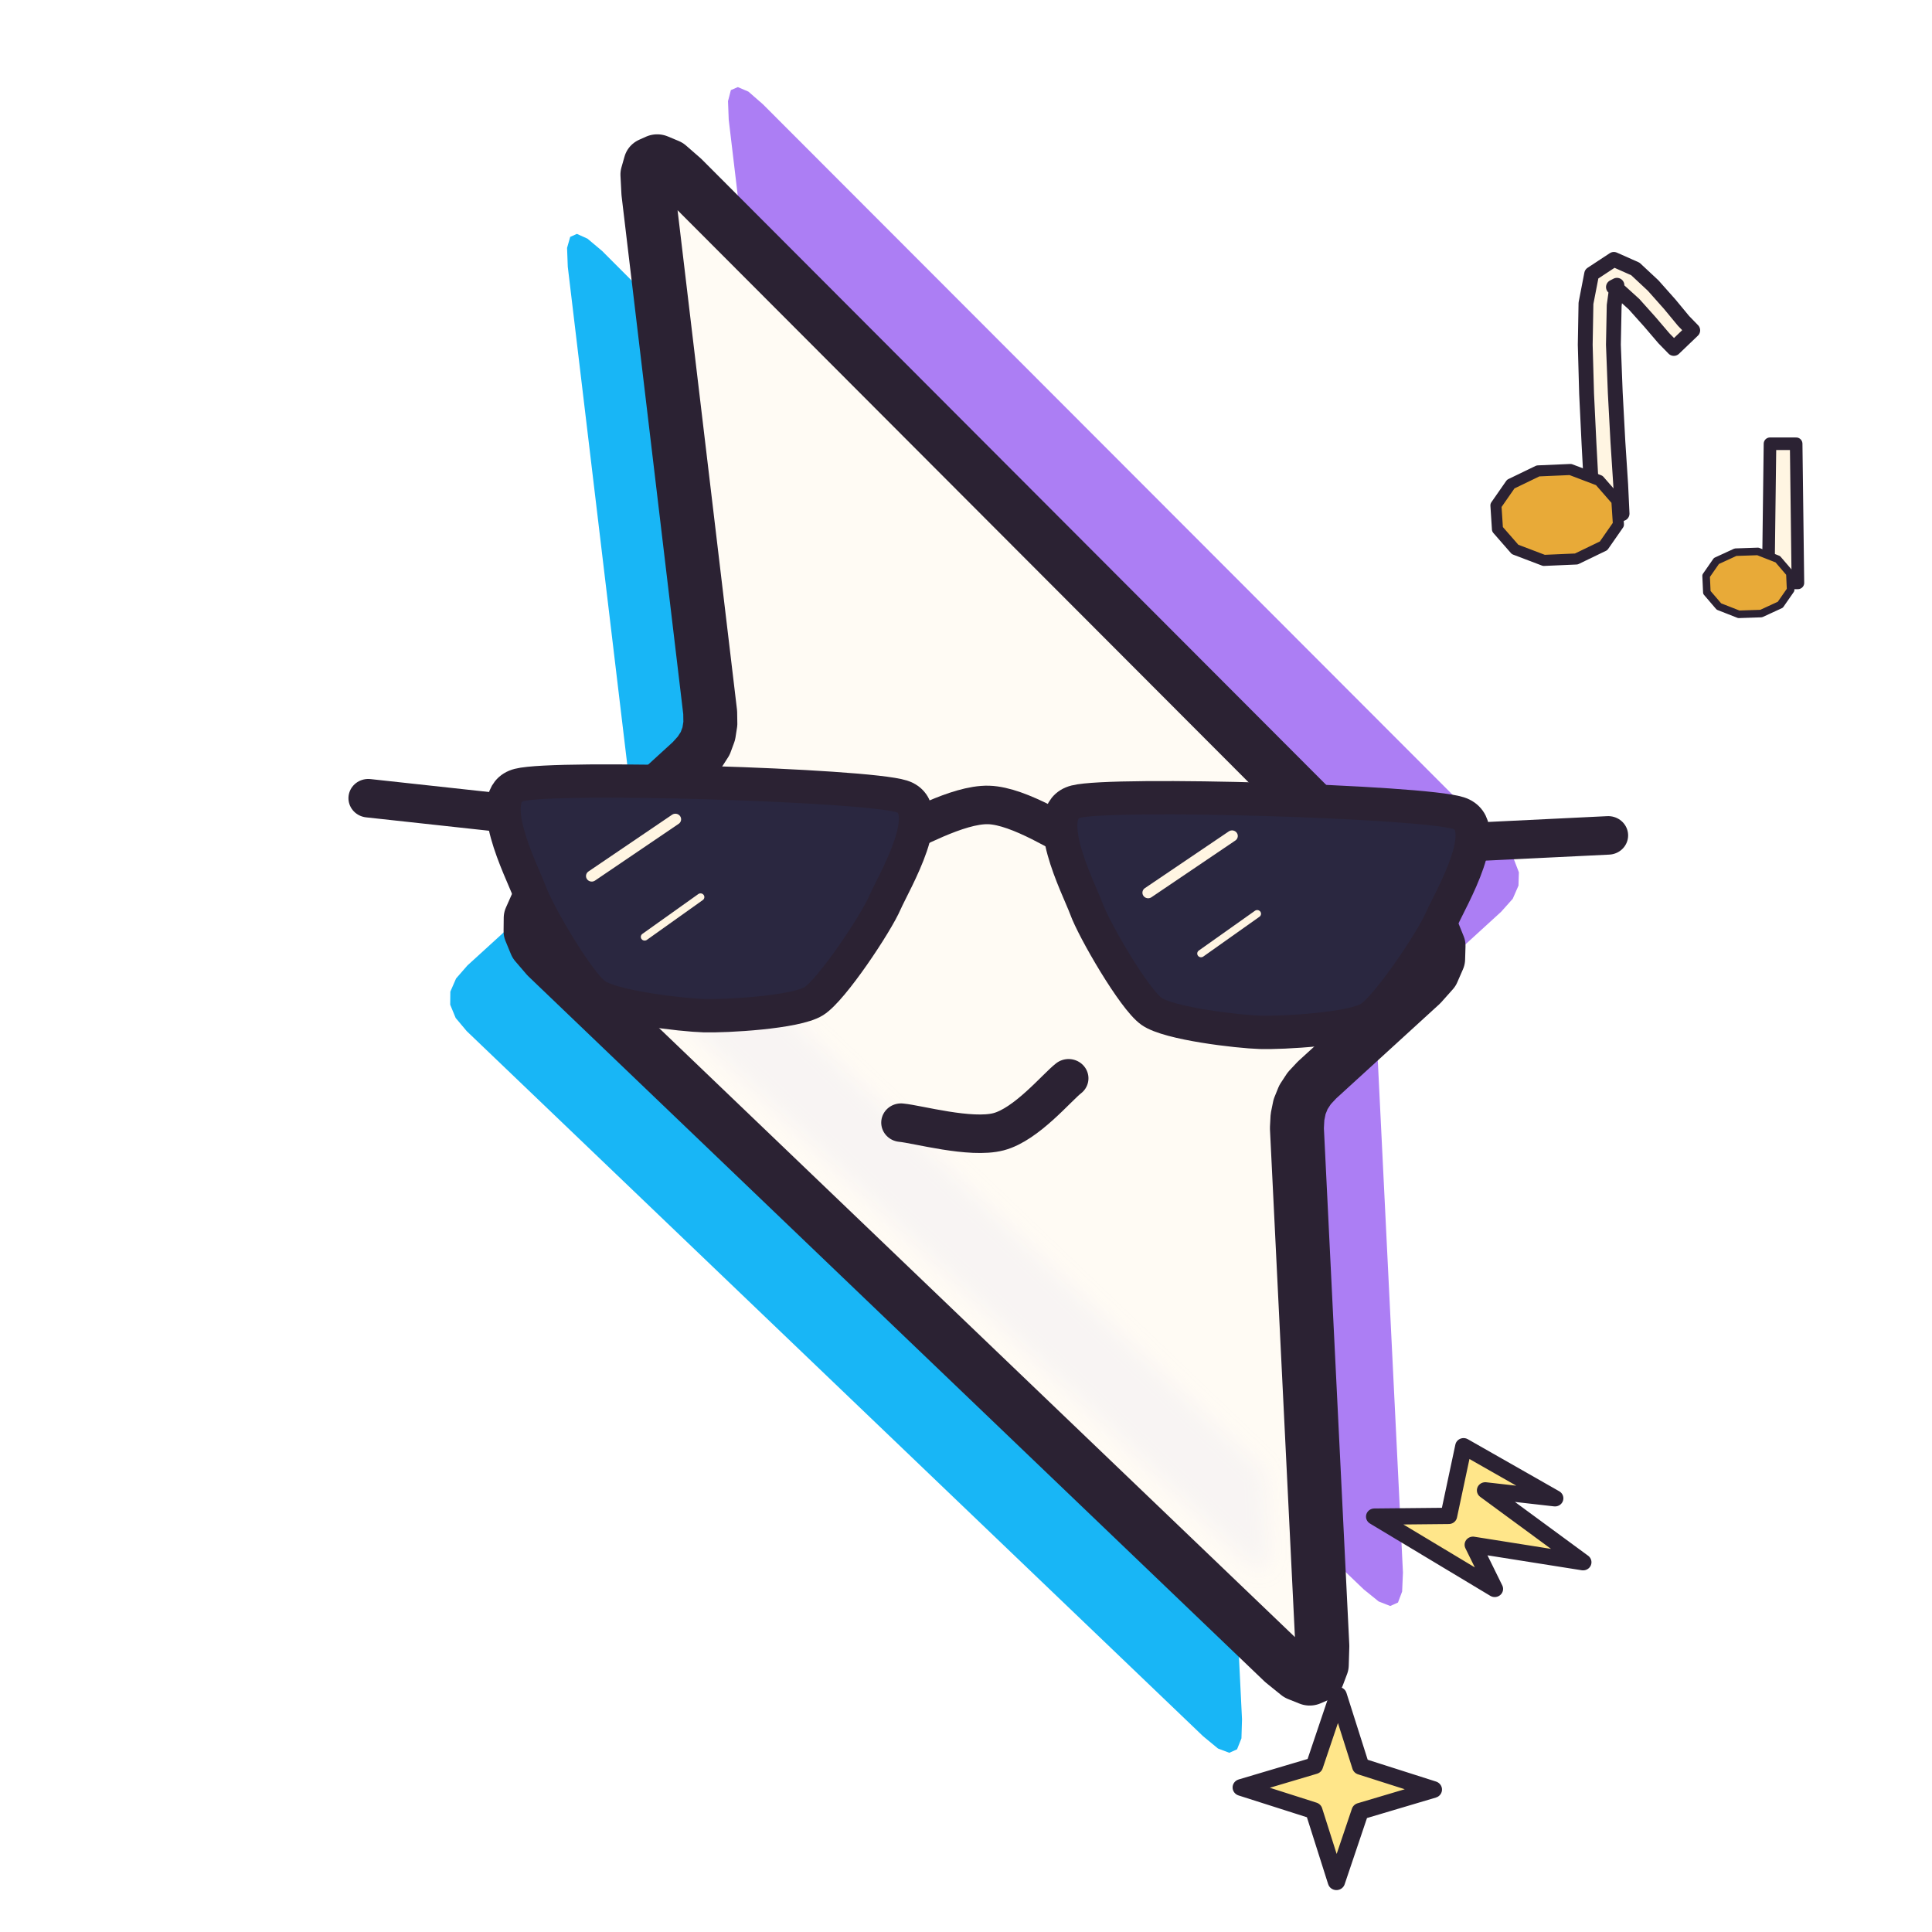
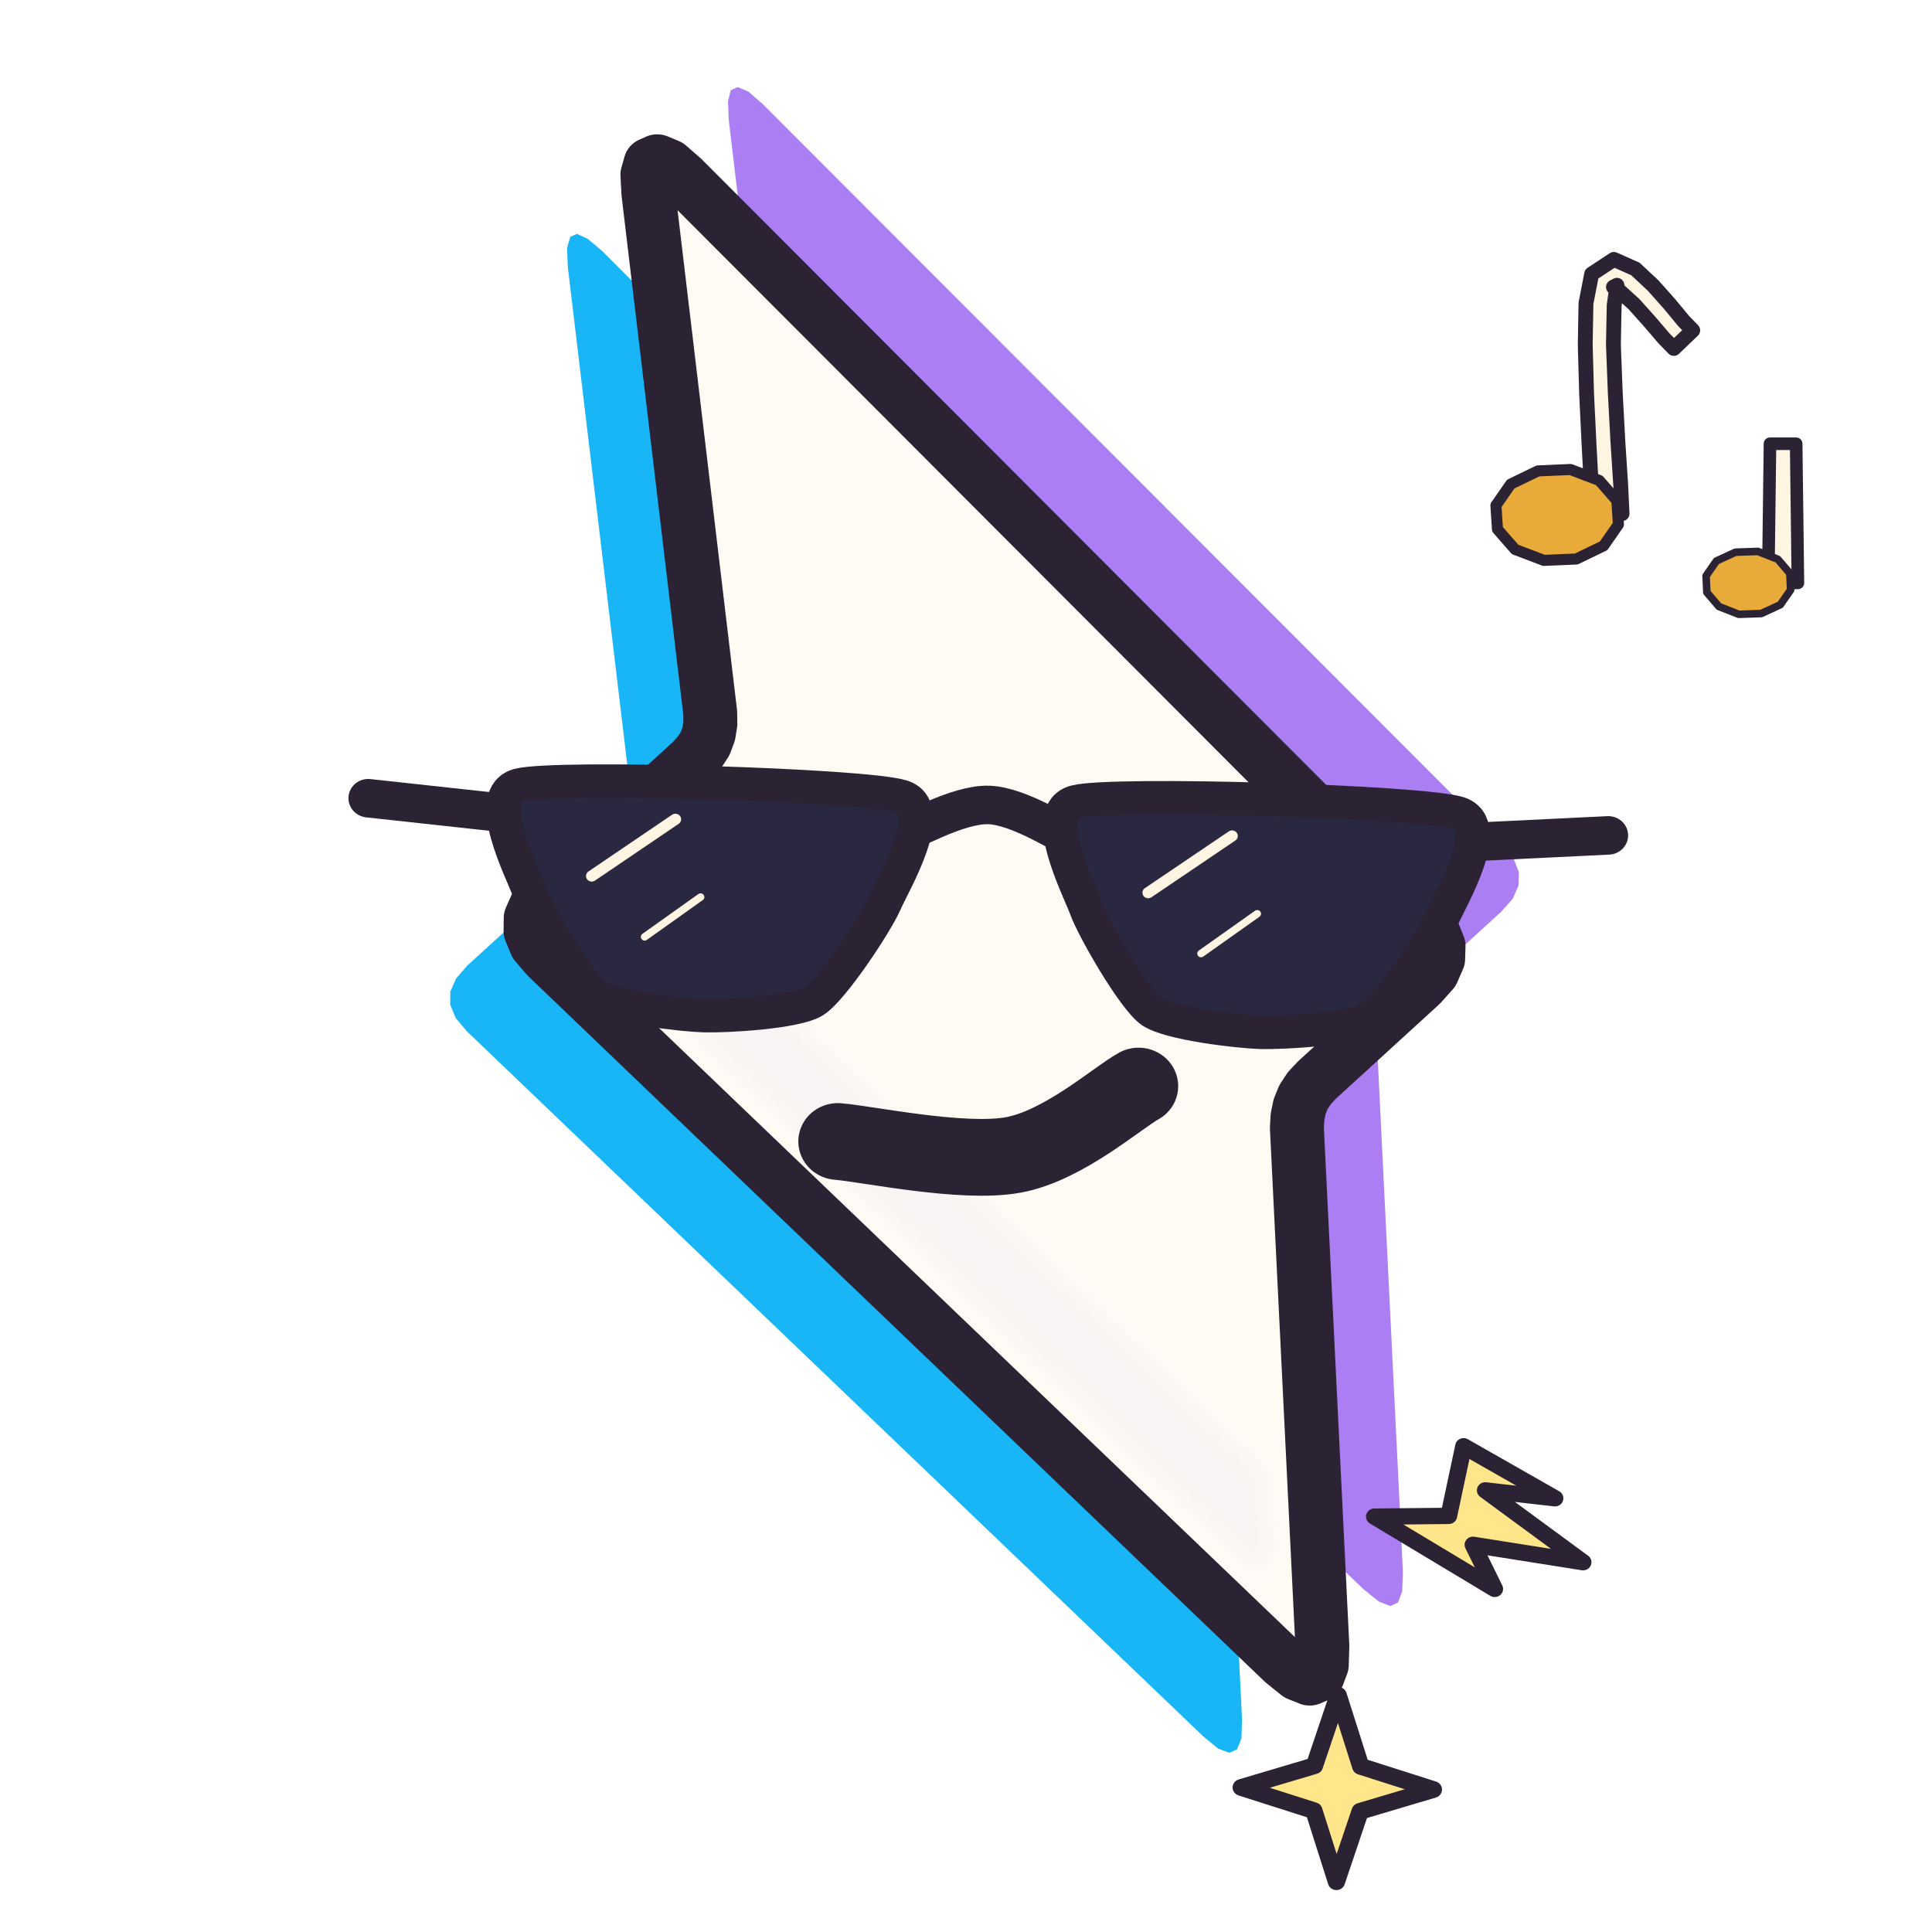
<svg xmlns="http://www.w3.org/2000/svg" viewBox="0 0 768 768" width="128" height="128">
  <defs>
    <filter id="cool-soft" x="-20%" y="-20%" width="140%" height="140%">
      <feGaussianBlur stdDeviation="4" />
    </filter>
    <path id="cool-0" d="M-1.6 -261.1 2.7 -266.5 4.9 -271.9 4.9 -277.3 2.6 -282.7 -1.8 -288 -301.2 -579.2 -307.1 -584 -311.3 -585.8 -313.9 -584.5 -315 -580 -314.5 -572.4 -284 -362.8 -283.8 -358.4 -284.3 -354.2 -285.6 -350.3 -287.7 -346.7 -290.5 -343.3 -345.7 -288.2 -350 -282.8 -352.1 -277.4 -352 -272.1 -349.7 -266.8 -345.2 -261.6 -47.6 15 -41.6 19.8 -37.1 21.4 -34.1 19.9 -32.5 15.4 -32.5 7.7 -48.6 -201.7 -48.6 -206.2 -47.8 -210.4 -46.4 -214.3 -44.2 -218 -41.3 -221.3Z" fill="#18B6F6" />
    <path id="cool-1" d="M59.8 -322.5 64.2 -327.9 66.3 -333.3 66.3 -338.7 64.1 -344.1 59.7 -349.5 -239.8 -640.6 -245.6 -645.5 -249.8 -647.2 -252.5 -645.9 -253.5 -641.4 -253 -633.9 -222.6 -424.3 -222.3 -419.8 -222.9 -415.7 -224.2 -411.8 -226.2 -408.1 -229.1 -404.7 -284.2 -349.6 -288.5 -344.2 -290.7 -338.9 -290.6 -333.5 -288.2 -328.3 -283.7 -323 13.8 -46.4 19.8 -41.7 24.4 -40 27.4 -41.5 28.9 -46 29 -53.7 12.9 -263.2 12.9 -267.6 13.6 -271.8 15.1 -275.7 17.2 -279.4 20.1 -282.8Z" fill="#AC7EF4" />
    <path id="cool-2" d="M29.1 -291.8 33.5 -297.2 35.6 -302.6 35.6 -308 33.3 -313.4 28.9 -318.7 -270.5 -609.9 -276.3 -614.8 -280.6 -616.5 -283.2 -615.2 -284.3 -610.7 -283.7 -603.2 -253.3 -393.6 -253.1 -389.1 -253.6 -385 -254.9 -381 -257 -377.4 -259.8 -374 -314.9 -318.9 -319.3 -313.5 -321.4 -308.2 -321.3 -302.8 -319 -297.5 -314.4 -292.3 -16.9 -15.7 -10.9 -11 -6.4 -9.3 -3.3 -10.8 -1.8 -15.3 -1.8 -23 -17.9 -232.4 -17.8 -236.9 -17.1 -241.1 -15.7 -245 -13.5 -248.7 -10.6 -252.1Z" fill="#FFFBF4" />
    <path id="cool-3" d="M-279.2 -327.5 -292.7 -314 -295.3 -310.8 -296.6 -307.5 -296.5 -304.3 -295.1 -301.2 -292.4 -298 -33 -56.9 -29.4 -54.1 -26.7 -53.1 -24.9 -54 -24 -56.7 -24 -61.3 -26.4 -92.5Z" fill="#E2DCF2" fill-opacity="0.22" filter="url(#cool-soft)" />
    <path id="cool-4" d="M29.1 -291.8 33.5 -297.2 35.6 -302.6 35.6 -308 33.3 -313.4 28.9 -318.7 -270.5 -609.9 -276.3 -614.8 -280.6 -616.5 -283.2 -615.2 -284.3 -610.7 -283.7 -603.2 -253.3 -393.6 -253.1 -389.1 -253.6 -385 -254.9 -381 -257 -377.4 -259.8 -374 -314.9 -318.9 -319.3 -313.5 -321.4 -308.2 -321.3 -302.8 -319 -297.5 -314.4 -292.3 -16.9 -15.7 -10.9 -11 -6.4 -9.3 -3.3 -10.8 -1.8 -15.3 -1.8 -23 -17.9 -232.4 -17.8 -236.9 -17.1 -241.1 -15.7 -245 -13.5 -248.7 -10.6 -252.1Z" fill="none" stroke="#2B2233" stroke-width="21.2" />
    <path id="cool-5" d="M43.5 33.8 15 43.5 6.5 72.3 -3.2 43.8 -32 35.3 -3.5 25.6 5 -3.2 14.7 25.3Z" fill="#FFE68A" />
    <path id="cool-6" d="M43.5 33.8 15 43.5 6.5 72.3 -3.2 43.8 -32 35.3 -3.5 25.6 5 -3.2 14.7 25.3Z" fill="none" stroke="#2B2233" stroke-width="6.8" />
    <path id="cool-7" d="M-184.7 -269.3 -243.8 -274.1" fill="none" stroke="#2B2233" stroke-width="15.6" />
    <path id="cool-8" d="M184.7 -269.3 243.8 -274.1" fill="none" stroke="#2B2233" stroke-width="15.6" />
    <path id="cool-9" d="M-36.9 -264.5C-30.7 -266.9 -12.3 -278.9 0 -278.9C12.3 -278.9 30.7 -266.9 36.9 -264.5" fill="none" stroke="#2B2233" stroke-width="15.6" />
    <path id="cool-a" d="M-184.7 -281.3C-170.2 -285.6 -48.7 -285.6 -34.2 -281.3C-19.7 -277 -36.3 -246.5 -39.6 -238.1C-42.8 -229.7 -59.4 -202.1 -66.4 -197.3C-73.4 -192.5 -100.8 -190.1 -109.4 -190.1C-118 -190.1 -145.5 -192.5 -152.4 -197.3C-159.4 -202.1 -176.1 -229.7 -179.3 -238.1C-182.6 -246.5 -199.2 -277 -184.7 -281.3Z" fill="#2A2740" />
    <path id="cool-b" d="M-184.7 -281.3C-170.2 -285.6 -48.7 -285.6 -34.2 -281.3C-19.7 -277 -36.3 -246.5 -39.6 -238.1C-42.8 -229.7 -59.4 -202.1 -66.4 -197.3C-73.4 -192.5 -100.8 -190.1 -109.4 -190.1C-118 -190.1 -145.5 -192.5 -152.4 -197.3C-159.4 -202.1 -176.1 -229.7 -179.3 -238.1C-182.6 -246.5 -199.2 -277 -184.7 -281.3Z" fill="none" stroke="#2B2233" stroke-width="13.5" />
    <path id="cool-c" d="M-155.1 -245.3 -122.9 -269.3" fill="none" stroke="#FFF5E2" stroke-width="4.5" />
    <path id="cool-d" d="M-133.6 -221.3 -112.1 -238.1" fill="none" stroke="#FFF5E2" stroke-width="3" />
    <path id="cool-e" d="M34.2 -281.3C48.7 -285.6 170.2 -285.6 184.7 -281.3C199.2 -277 182.6 -246.5 179.3 -238.1C176.1 -229.7 159.4 -202.1 152.4 -197.3C145.5 -192.5 118 -190.1 109.4 -190.1C100.8 -190.1 73.4 -192.5 66.4 -197.3C59.4 -202.1 42.8 -229.7 39.6 -238.1C36.3 -246.5 19.7 -277 34.2 -281.3Z" fill="#2A2740" />
    <path id="cool-f" d="M34.2 -281.3C48.7 -285.6 170.2 -285.6 184.7 -281.3C199.2 -277 182.6 -246.5 179.3 -238.1C176.1 -229.7 159.4 -202.1 152.4 -197.3C145.5 -192.5 118 -190.1 109.4 -190.1C100.8 -190.1 73.4 -192.5 66.4 -197.3C59.4 -202.1 42.8 -229.7 39.6 -238.1C36.3 -246.5 19.7 -277 34.2 -281.3Z" fill="none" stroke="#2B2233" stroke-width="13.5" />
    <path id="cool-g" d="M63.7 -245.3 96 -269.3" fill="none" stroke="#FFF5E2" stroke-width="4.5" />
    <path id="cool-h" d="M85.2 -221.3 106.8 -238.1" fill="none" stroke="#FFF5E2" stroke-width="3" />
-     <path id="cool-i" d="M-30.7 -160.7C-24.3 -160.3 -3.2 -154.9 7.7 -158.2C18.6 -161.5 30.1 -176.9 34.6 -180.7" fill="none" stroke="#2B2233" stroke-width="15.6" />
+     <path id="cool-i" d="M-55.3 -152.3C-43.8 -151.7 -5.8 -144.6 13.8 -149C33.4 -153.3 54.1 -173.5 62.2 -178.4" fill="none" stroke="#2B2233" stroke-width="31.1" />
    <path id="cool-j" d="M0 0 30.8 -28 19.6 -2.8 58.8 -30.8 39.2 8.4 58.8 5.6 16.8 42 25.2 14Z" fill="#FFE68A" />
    <path id="cool-k" d="M0 0 30.8 -28 19.6 -2.8 58.8 -30.8 39.2 8.4 58.8 5.6 16.8 42 25.2 14Z" fill="none" stroke="#2B2233" stroke-width="6.6" />
    <path id="cool-l" d="M25.8 -0.2 25.4 -11.7 24.5 -28.8 23.7 -48.3 23.2 -67.4 23.7 -83 24.9 -91 23.5 -90.3 25.9 -88.7 31.6 -83.4 37.8 -76.3 43.3 -69.7 47.2 -65.6 54.8 -72.7 51.2 -76.5 45.8 -83.2 39.3 -90.7 32.3 -97.4 23.8 -101.3 14.9 -95.6 12.5 -84 12 -67.5 12.3 -48 13 -28.3 13.7 -11.3 14 0.2Z" fill="#FFF5E2" />
    <path id="cool-m" d="M25.8 -0.2 25.4 -11.7 24.5 -28.8 23.7 -48.3 23.2 -67.4 23.7 -83 24.9 -91 23.5 -90.3 25.9 -88.7 31.6 -83.4 37.8 -76.3 43.3 -69.7 47.2 -65.6 54.8 -72.7 51.2 -76.5 45.8 -83.2 39.3 -90.7 32.3 -97.4 23.8 -101.3 14.9 -95.6 12.5 -84 12 -67.5 12.3 -48 13 -28.3 13.7 -11.3 14 0.2Z" fill="none" stroke="#2B2233" stroke-width="5.9" />
    <path id="cool-n" d="M23.8 -5.4 24.3 4.1 18.3 12.5 7.4 17.6 -5.5 18 -16.9 13.5 -23.8 5.4 -24.3 -4.1 -18.3 -12.5 -7.4 -17.6 5.5 -18 16.9 -13.5Z" fill="#E8AA38" />
    <path id="cool-o" d="M23.8 -5.4 24.3 4.1 18.3 12.5 7.4 17.6 -5.5 18 -16.9 13.5 -23.8 5.4 -24.3 -4.1 -18.3 -12.5 -7.4 -17.6 5.5 -18 16.9 -13.5Z" fill="none" stroke="#2B2233" stroke-width="4.4" />
    <path id="cool-p" d="M19.7 0 19 -55.3 8.6 -55.3 7.9 0Z" fill="#FFF5E2" />
    <path id="cool-q" d="M19.7 0 19 -55.3 8.6 -55.3 7.9 0Z" fill="none" stroke="#2B2233" stroke-width="5" />
    <path id="cool-r" d="M16.5 -3.8 16.8 2.8 12.7 8.7 5.1 12.2 -3.8 12.5 -11.7 9.4 -16.5 3.8 -16.8 -2.8 -12.7 -8.7 -5.1 -12.2 3.8 -12.5 11.7 -9.4Z" fill="#E8AA38" />
    <path id="cool-s" d="M16.5 -3.8 16.8 2.8 12.7 8.7 5.1 12.2 -3.8 12.5 -11.7 9.4 -16.5 3.8 -16.8 -2.8 -12.7 -8.7 -5.1 -12.2 3.8 -12.5 11.7 -9.4Z" fill="none" stroke="#2B2233" stroke-width="3" />
  </defs>
  <g stroke-linecap="round" stroke-linejoin="round">
    <use href="#cool-0" transform="matrix(1.0109 0.0303 -0.0294 0.9807 526.8 676.9)" />
    <use href="#cool-1" transform="matrix(1.0109 0.0303 -0.0294 0.9807 526.8 676.9)" />
    <use href="#cool-2" transform="matrix(1.0109 0.0303 -0.0294 0.9807 526.8 676.9)" />
    <use href="#cool-3" transform="matrix(1.0109 0.0303 -0.0294 0.9807 526.8 676.9)" />
    <use href="#cool-4" transform="matrix(1.0109 0.0303 -0.0294 0.9807 526.8 676.9)" />
    <use href="#cool-5" transform="matrix(1.0109 0.0303 -0.0294 0.9807 526.8 676.9)" />
    <use href="#cool-6" transform="matrix(1.0109 0.0303 -0.0294 0.9807 526.8 676.9)" />
    <use href="#cool-7" transform="matrix(1.0109 0.0303 -0.0294 0.9807 384.8 593.5)" />
    <use href="#cool-8" transform="matrix(1.0109 0.0303 -0.0294 0.9807 384.8 593.5)" />
    <use href="#cool-9" transform="matrix(1.0109 0.0303 -0.0294 0.9807 384.8 593.5)" />
    <use href="#cool-a" transform="matrix(1.0109 0.0303 -0.0294 0.9807 384.8 593.5)" />
    <use href="#cool-b" transform="matrix(1.0109 0.0303 -0.0294 0.9807 384.8 593.5)" />
    <use href="#cool-c" transform="matrix(1.0109 0.0303 -0.0294 0.9807 384.8 593.5)" />
    <use href="#cool-d" transform="matrix(1.0109 0.0303 -0.0294 0.9807 384.8 593.5)" />
    <use href="#cool-e" transform="matrix(1.0109 0.0303 -0.0294 0.9807 384.8 593.5)" />
    <use href="#cool-f" transform="matrix(1.0109 0.0303 -0.0294 0.9807 384.8 593.5)" />
    <use href="#cool-g" transform="matrix(1.0109 0.0303 -0.0294 0.9807 384.8 593.5)" />
    <use href="#cool-h" transform="matrix(1.0109 0.0303 -0.0294 0.9807 384.8 593.5)" />
    <use href="#cool-i" transform="matrix(1.0109 0.0303 -0.0294 0.9807 384.5 604.8)" />
    <use href="#cool-j" transform="matrix(0.3022 0.9368 -0.9651 0.2915 581.8 574.9)" />
    <use href="#cool-k" transform="matrix(0.3022 0.9368 -0.9651 0.2915 581.8 574.9)" />
    <use href="#cool-l" transform="matrix(0.9999 -0.0125 0.0125 0.9999 619 204.7)" />
    <use href="#cool-m" transform="matrix(0.9999 -0.0125 0.0125 0.9999 619 204.7)" />
    <use href="#cool-n" transform="matrix(0.9999 -0.0125 0.0125 0.9999 619 204.7)" />
    <use href="#cool-o" transform="matrix(0.9999 -0.0125 0.0125 0.9999 619 204.7)" />
    <use href="#cool-p" transform="translate(695 231.7)" />
    <use href="#cool-q" transform="translate(695 231.7)" />
    <use href="#cool-r" transform="translate(695 231.7)" />
    <use href="#cool-s" transform="translate(695 231.7)" />
  </g>
</svg>
